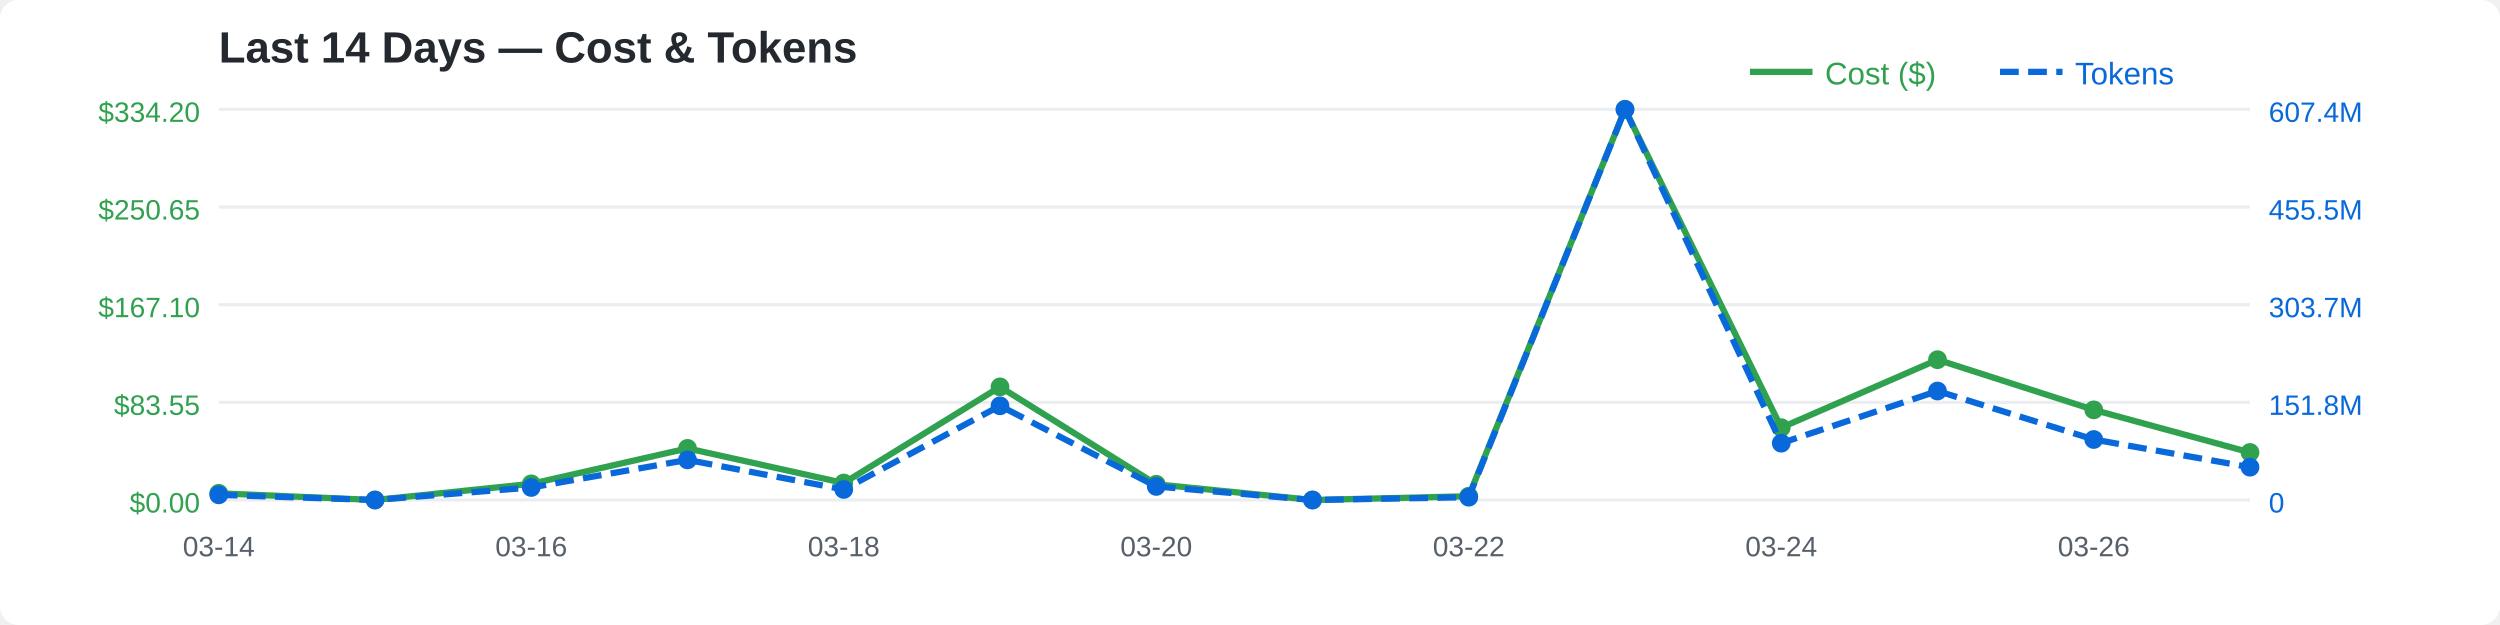
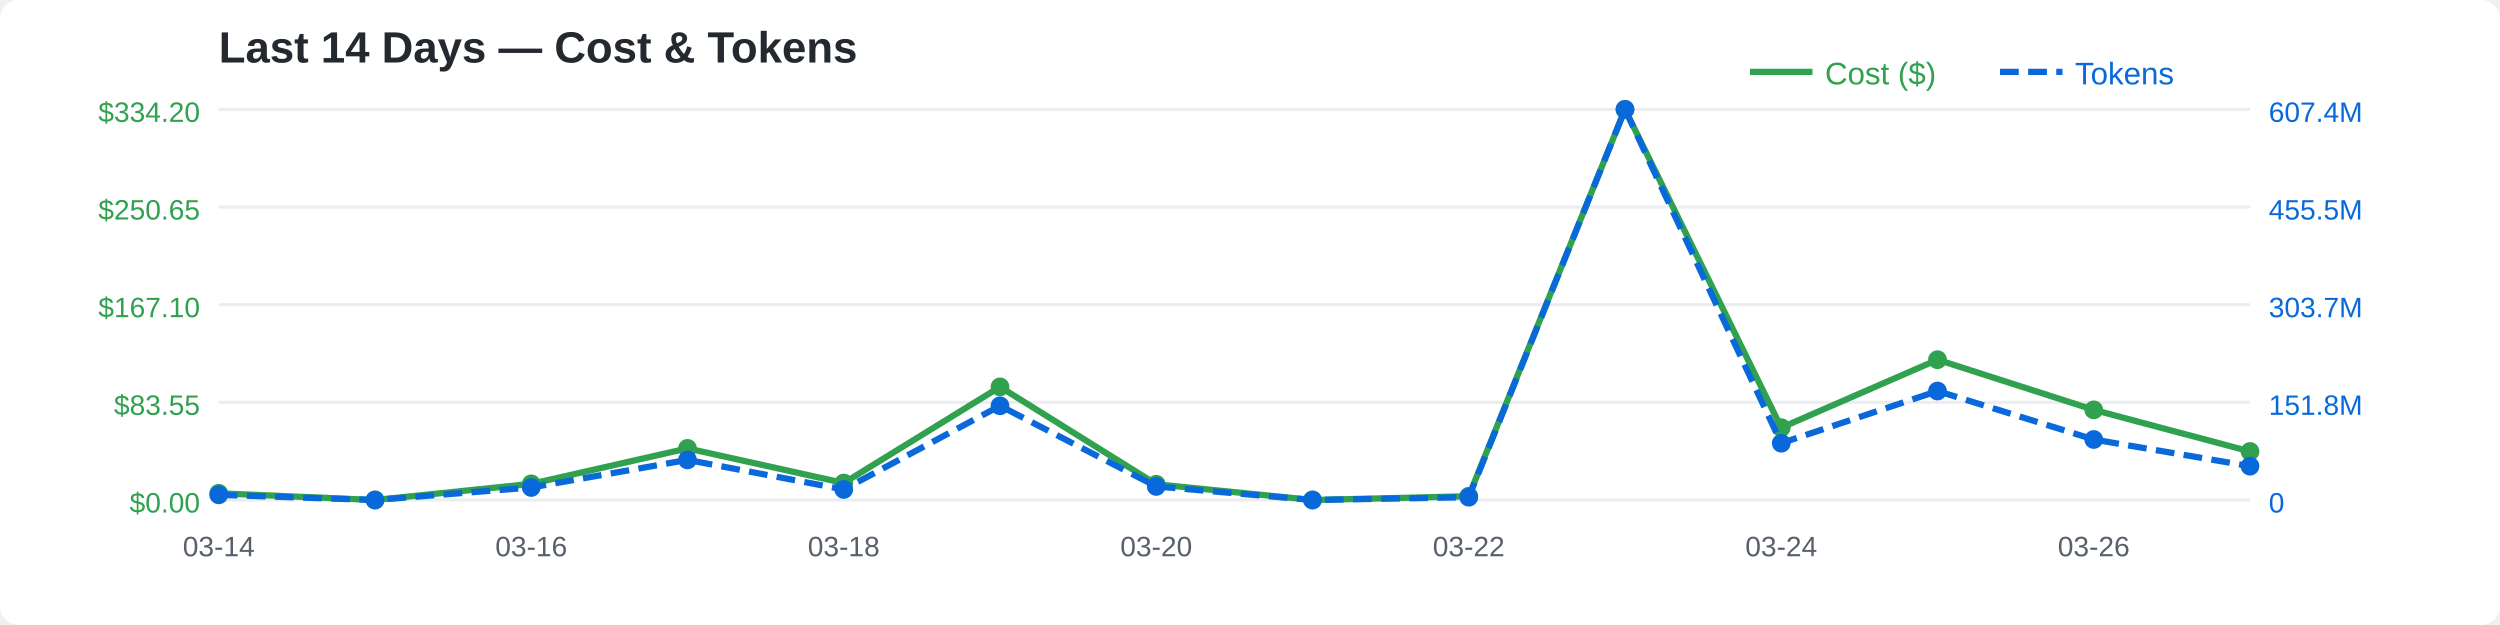
<svg xmlns="http://www.w3.org/2000/svg" width="800" height="200" viewBox="0 0 800 200">
  <rect width="800" height="200" fill="#ffffff" rx="6" />
  <text x="70" y="20" font-family="Arial, sans-serif" font-size="14" fill="#24292f" font-weight="bold">Last 14 Days — Cost &amp; Tokens</text>
  <line x1="70" y1="35.0" x2="720" y2="35.0" stroke="#ebedf0" stroke-width="1" />
  <line x1="70" y1="66.25" x2="720" y2="66.25" stroke="#ebedf0" stroke-width="1" />
  <line x1="70" y1="97.5" x2="720" y2="97.5" stroke="#ebedf0" stroke-width="1" />
  <line x1="70" y1="128.75" x2="720" y2="128.75" stroke="#ebedf0" stroke-width="1" />
  <line x1="70" y1="160.0" x2="720" y2="160.0" stroke="#ebedf0" stroke-width="1" />
  <text x="70.0" y="178" font-family="Arial, sans-serif" font-size="9" fill="#57606a" text-anchor="middle">03-14</text>
  <text x="170.0" y="178" font-family="Arial, sans-serif" font-size="9" fill="#57606a" text-anchor="middle">03-16</text>
  <text x="270.0" y="178" font-family="Arial, sans-serif" font-size="9" fill="#57606a" text-anchor="middle">03-18</text>
  <text x="370.0" y="178" font-family="Arial, sans-serif" font-size="9" fill="#57606a" text-anchor="middle">03-20</text>
  <text x="470.0" y="178" font-family="Arial, sans-serif" font-size="9" fill="#57606a" text-anchor="middle">03-22</text>
  <text x="570.0" y="178" font-family="Arial, sans-serif" font-size="9" fill="#57606a" text-anchor="middle">03-24</text>
  <text x="670.0" y="178" font-family="Arial, sans-serif" font-size="9" fill="#57606a" text-anchor="middle">03-26</text>
  <text x="64" y="39.0" font-family="Arial, sans-serif" font-size="9" fill="#30a14e" text-anchor="end">$334.20</text>
  <text x="64" y="70.25" font-family="Arial, sans-serif" font-size="9" fill="#30a14e" text-anchor="end">$250.65</text>
  <text x="64" y="101.5" font-family="Arial, sans-serif" font-size="9" fill="#30a14e" text-anchor="end">$167.10</text>
  <text x="64" y="132.75" font-family="Arial, sans-serif" font-size="9" fill="#30a14e" text-anchor="end">$83.55</text>
  <text x="64" y="164.0" font-family="Arial, sans-serif" font-size="9" fill="#30a14e" text-anchor="end">$0.00</text>
  <text x="726" y="39.0" font-family="Arial, sans-serif" font-size="9" fill="#0969da">607.4M</text>
  <text x="726" y="70.25" font-family="Arial, sans-serif" font-size="9" fill="#0969da">455.5M</text>
  <text x="726" y="101.5" font-family="Arial, sans-serif" font-size="9" fill="#0969da">303.7M</text>
  <text x="726" y="132.75" font-family="Arial, sans-serif" font-size="9" fill="#0969da">151.8M</text>
  <text x="726" y="164.0" font-family="Arial, sans-serif" font-size="9" fill="#0969da">0</text>
-   <polyline points="70.0,157.86 120.0,160.0 170.0,154.827 220.0,143.482 270.0,154.568 320.0,123.802 370.0,154.966 420.0,160.0 470.0,158.795 520.0,35.0 570.0,136.859 620.0,115.101 670.0,131.16 720.0,144.787" fill="none" stroke="#30a14e" stroke-width="2" />
+   <polyline points="70.0,157.86 120.0,160.0 170.0,154.827 220.0,143.482 270.0,154.568 320.0,123.802 370.0,154.966 420.0,160.0 470.0,158.795 520.0,35.0 570.0,136.859 620.0,115.101 670.0,131.16 720.0,144.47" fill="none" stroke="#30a14e" stroke-width="2" />
  <circle cx="70.0" cy="157.86" r="3" fill="#30a14e">
    </circle>
  <circle cx="120.0" cy="160.0" r="3" fill="#30a14e">
    </circle>
  <circle cx="170.0" cy="154.827" r="3" fill="#30a14e">
    </circle>
  <circle cx="220.0" cy="143.482" r="3" fill="#30a14e">
    </circle>
  <circle cx="270.0" cy="154.568" r="3" fill="#30a14e">
    </circle>
  <circle cx="320.0" cy="123.802" r="3" fill="#30a14e">
    </circle>
  <circle cx="370.0" cy="154.966" r="3" fill="#30a14e">
    </circle>
  <circle cx="420.0" cy="160.0" r="3" fill="#30a14e">
    </circle>
  <circle cx="470.0" cy="158.795" r="3" fill="#30a14e">
    </circle>
  <circle cx="520.0" cy="35.0" r="3" fill="#30a14e">
    </circle>
  <circle cx="570.0" cy="136.859" r="3" fill="#30a14e">
    </circle>
  <circle cx="620.0" cy="115.101" r="3" fill="#30a14e">
    </circle>
  <circle cx="670.0" cy="131.16" r="3" fill="#30a14e">
    </circle>
-   <circle cx="720.0" cy="144.787" r="3" fill="#30a14e">
+   <circle cx="720.0" cy="144.47" r="3" fill="#30a14e">
    </circle>
-   <polyline points="70.0,158.348 120.0,160.0 170.0,155.999 220.0,147.169 270.0,156.63 320.0,129.859 370.0,155.662 420.0,160.0 470.0,159.105 520.0,35.0 570.0,141.82 620.0,125.128 670.0,140.638 720.0,149.501" fill="none" stroke="#0969da" stroke-width="2" stroke-dasharray="6,3" />
+   <polyline points="70.0,158.348 120.0,160.0 170.0,155.999 220.0,147.169 270.0,156.63 320.0,129.859 370.0,155.662 420.0,160.0 470.0,159.105 520.0,35.0 570.0,141.82 620.0,125.128 670.0,140.638 720.0,149.175" fill="none" stroke="#0969da" stroke-width="2" stroke-dasharray="6,3" />
  <circle cx="70.0" cy="158.348" r="3" fill="#0969da">
    </circle>
  <circle cx="120.0" cy="160.0" r="3" fill="#0969da">
    </circle>
  <circle cx="170.0" cy="155.999" r="3" fill="#0969da">
    </circle>
  <circle cx="220.0" cy="147.169" r="3" fill="#0969da">
    </circle>
  <circle cx="270.0" cy="156.63" r="3" fill="#0969da">
    </circle>
  <circle cx="320.0" cy="129.859" r="3" fill="#0969da">
    </circle>
  <circle cx="370.0" cy="155.662" r="3" fill="#0969da">
    </circle>
  <circle cx="420.0" cy="160.0" r="3" fill="#0969da">
    </circle>
  <circle cx="470.0" cy="159.105" r="3" fill="#0969da">
    </circle>
  <circle cx="520.0" cy="35.0" r="3" fill="#0969da">
    </circle>
  <circle cx="570.0" cy="141.82" r="3" fill="#0969da">
    </circle>
  <circle cx="620.0" cy="125.128" r="3" fill="#0969da">
    </circle>
  <circle cx="670.0" cy="140.638" r="3" fill="#0969da">
    </circle>
-   <circle cx="720.0" cy="149.501" r="3" fill="#0969da">
+   <circle cx="720.0" cy="149.175" r="3" fill="#0969da">
    </circle>
  <line x1="560" y1="23" x2="580" y2="23" stroke="#30a14e" stroke-width="2" />
  <text x="584" y="27" font-family="Arial, sans-serif" font-size="10" fill="#30a14e">Cost ($)</text>
  <line x1="640" y1="23" x2="660" y2="23" stroke="#0969da" stroke-width="2" stroke-dasharray="6,3" />
  <text x="664" y="27" font-family="Arial, sans-serif" font-size="10" fill="#0969da">Tokens</text>
</svg>
